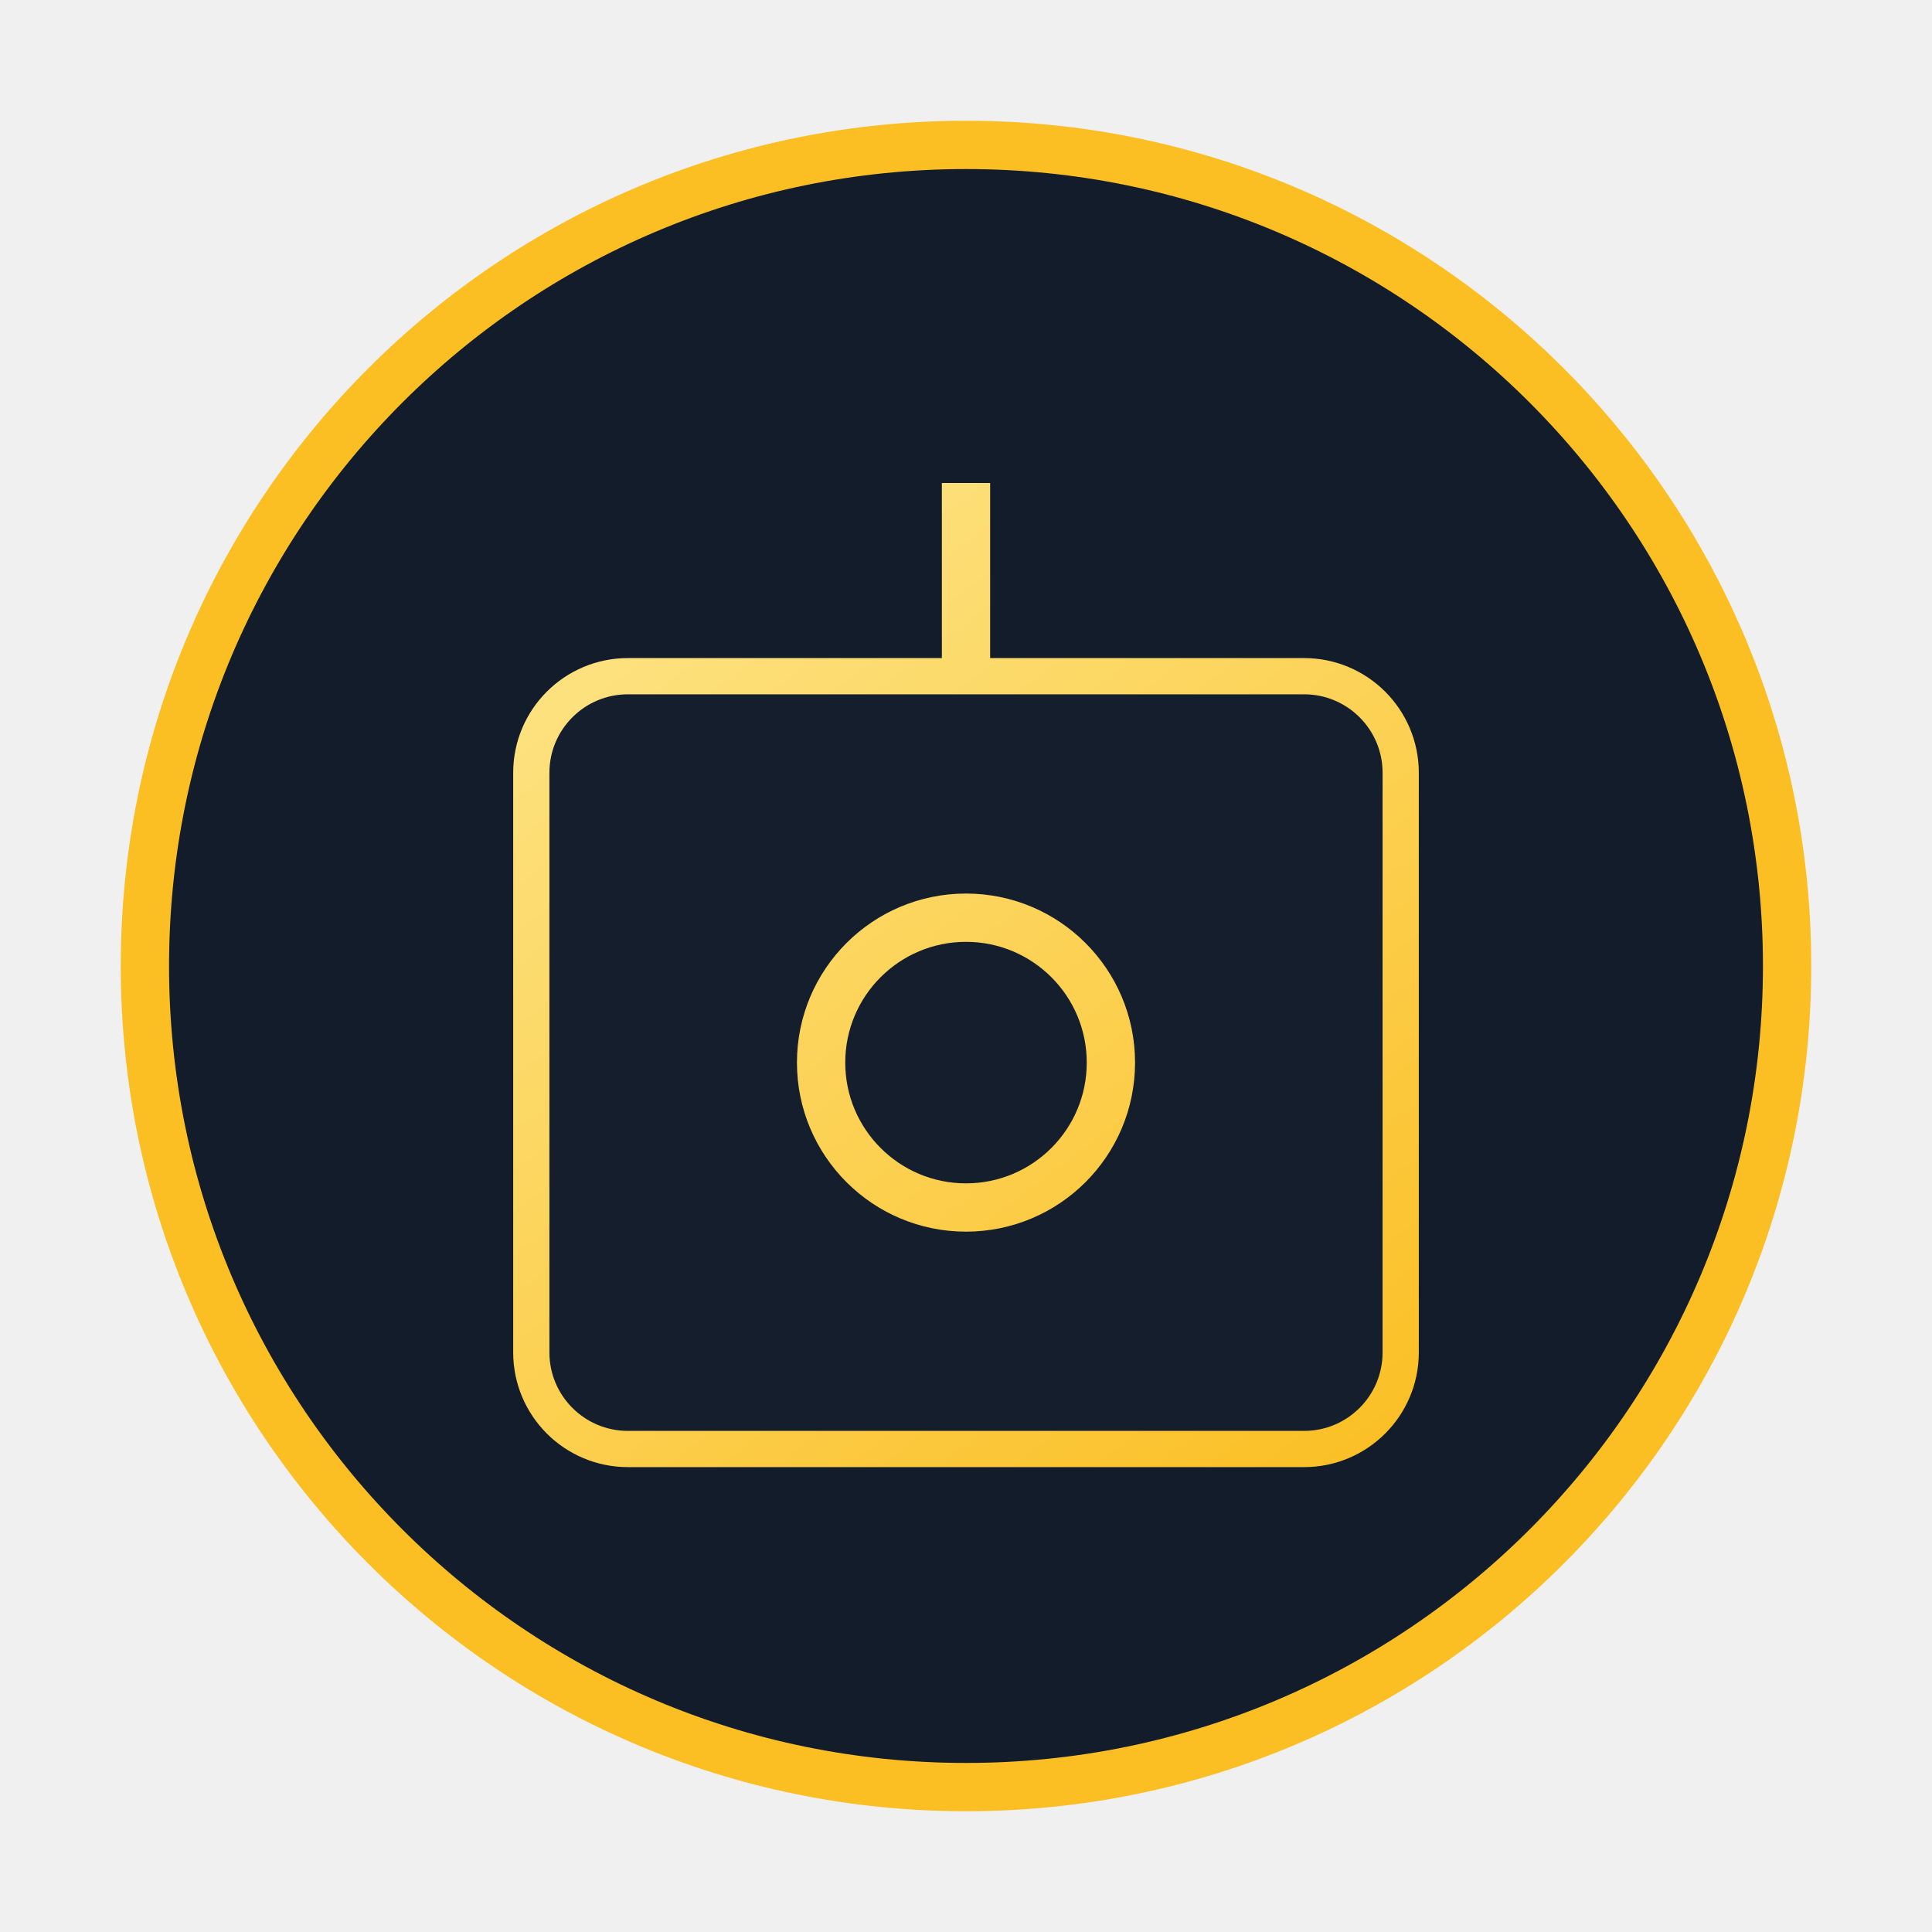
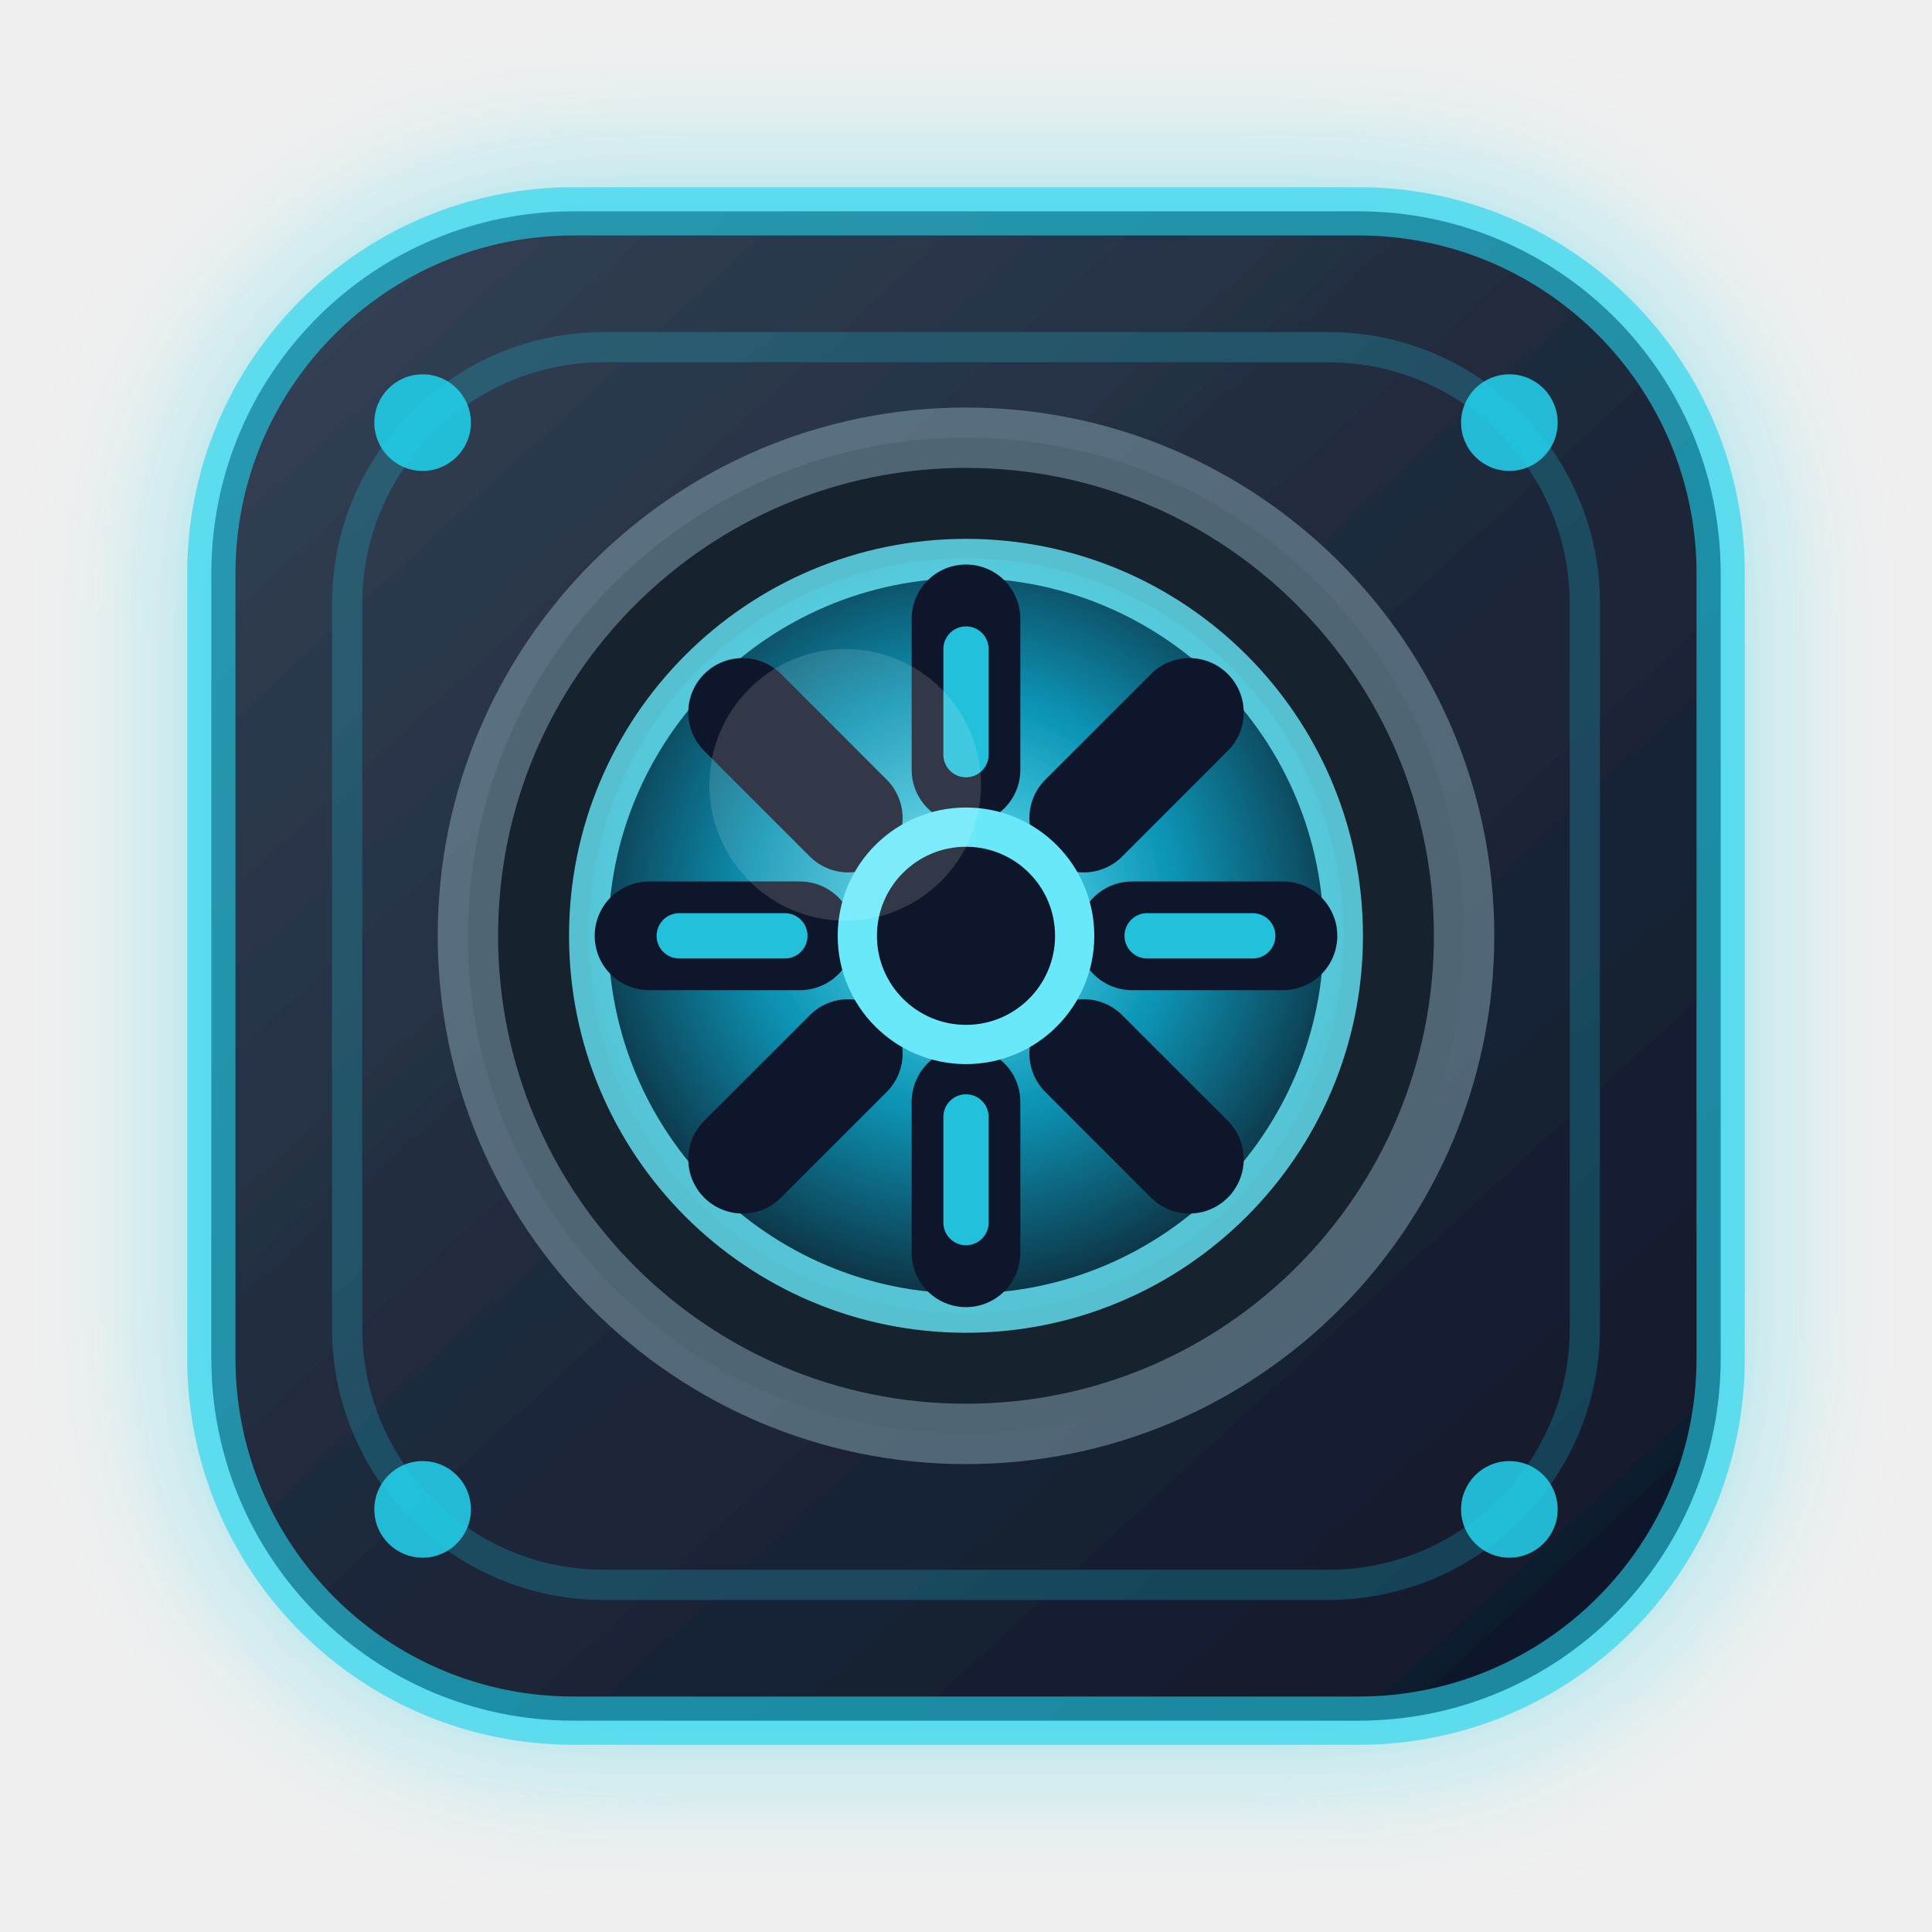
- <svg xmlns="http://www.w3.org/2000/svg" viewBox="0 0 80 80" fill="none">
+ <svg xmlns="http://www.w3.org/2000/svg" viewBox="0 0 64 64">
  <defs>
-     <linearGradient id="vault-m" x1="24" y1="20" x2="56" y2="62" gradientUnits="userSpaceOnUse">
-       <stop stop-color="#FDE68A" />
-       <stop offset="1" stop-color="#FBBF24" />
+     <linearGradient id="vPlate" x1="10" y1="8" x2="54" y2="56" gradientUnits="userSpaceOnUse">
+       <stop offset="0" stop-color="#334155" />
+       <stop offset=".5" stop-color="#1E293B" />
+       <stop offset="1" stop-color="#0F172A" />
    </linearGradient>
+     <radialGradient id="vCore" cx="32" cy="30" r="13" gradientUnits="userSpaceOnUse">
+       <stop offset="0" stop-color="#67E8F9" />
+       <stop offset=".55" stop-color="#0891B2" />
+       <stop offset="1" stop-color="#083344" />
+     </radialGradient>
+     <filter id="vGlow" x="-30%" y="-30%" width="160%" height="160%">
+       <feDropShadow dx="0" dy="0" stdDeviation="2.4" flood-color="#22D3EE" flood-opacity=".5" />
+     </filter>
  </defs>
-   <circle cx="40" cy="40" r="34" fill="#121C2A" stroke="#FBBF24" stroke-width="2" />
-   <rect x="22" y="28" width="36" height="32" rx="4" fill="#141E2C" stroke="url(#vault-m)" stroke-width="1.5" />
-   <circle cx="40" cy="44" r="6" stroke="url(#vault-m)" stroke-width="2" />
-   <path stroke="url(#vault-m)" stroke-width="2" d="M40 20v8" />
+   <g filter="url(#vGlow)">
+     <rect x="7" y="7" width="50" height="50" rx="12" fill="url(#vPlate)" stroke="#22D3EE" stroke-opacity=".6" stroke-width="1.6" />
+     <rect x="11.5" y="11.5" width="41" height="41" rx="8.5" fill="none" stroke="#22D3EE" stroke-opacity=".22" stroke-width="1" />
+     <g fill="#22D3EE" opacity=".85">
+       <circle cx="14" cy="14" r="1.6" />
+       <circle cx="50" cy="14" r="1.6" />
+       <circle cx="14" cy="50" r="1.6" />
+       <circle cx="50" cy="50" r="1.6" />
+     </g>
+     <circle cx="32" cy="31" r="16.5" fill="#16202E" stroke="#8AAAB8" stroke-opacity=".5" stroke-width="2" />
+     <circle cx="32" cy="31" r="12.5" fill="url(#vCore)" />
+     <circle cx="32" cy="31" r="12.5" fill="none" stroke="#67E8F9" stroke-width="1.3" opacity=".8" />
+     <g stroke="#0F172A" stroke-width="3.6" stroke-linecap="round">
+       <line x1="32" y1="20.5" x2="32" y2="25.5" />
+       <line x1="32" y1="36.5" x2="32" y2="41.5" />
+       <line x1="21.5" y1="31" x2="26.5" y2="31" />
+       <line x1="37.5" y1="31" x2="42.5" y2="31" />
+       <line x1="24.6" y1="23.6" x2="28.1" y2="27.1" />
+       <line x1="35.9" y1="34.9" x2="39.4" y2="38.4" />
+       <line x1="39.4" y1="23.6" x2="35.9" y2="27.1" />
+       <line x1="28.1" y1="34.9" x2="24.6" y2="38.4" />
+     </g>
+     <g stroke="#22D3EE" stroke-width="1.5" stroke-linecap="round" opacity=".9">
+       <line x1="32" y1="21.5" x2="32" y2="25" />
+       <line x1="32" y1="37" x2="32" y2="40.5" />
+       <line x1="22.5" y1="31" x2="26" y2="31" />
+       <line x1="38" y1="31" x2="41.5" y2="31" />
+     </g>
+     <circle cx="32" cy="31" r="3.6" fill="#0F172A" stroke="#67E8F9" stroke-width="1.3" />
+     <circle cx="28" cy="26" r="4.5" fill="#FFFFFF" opacity=".14" />
+   </g>
</svg>
